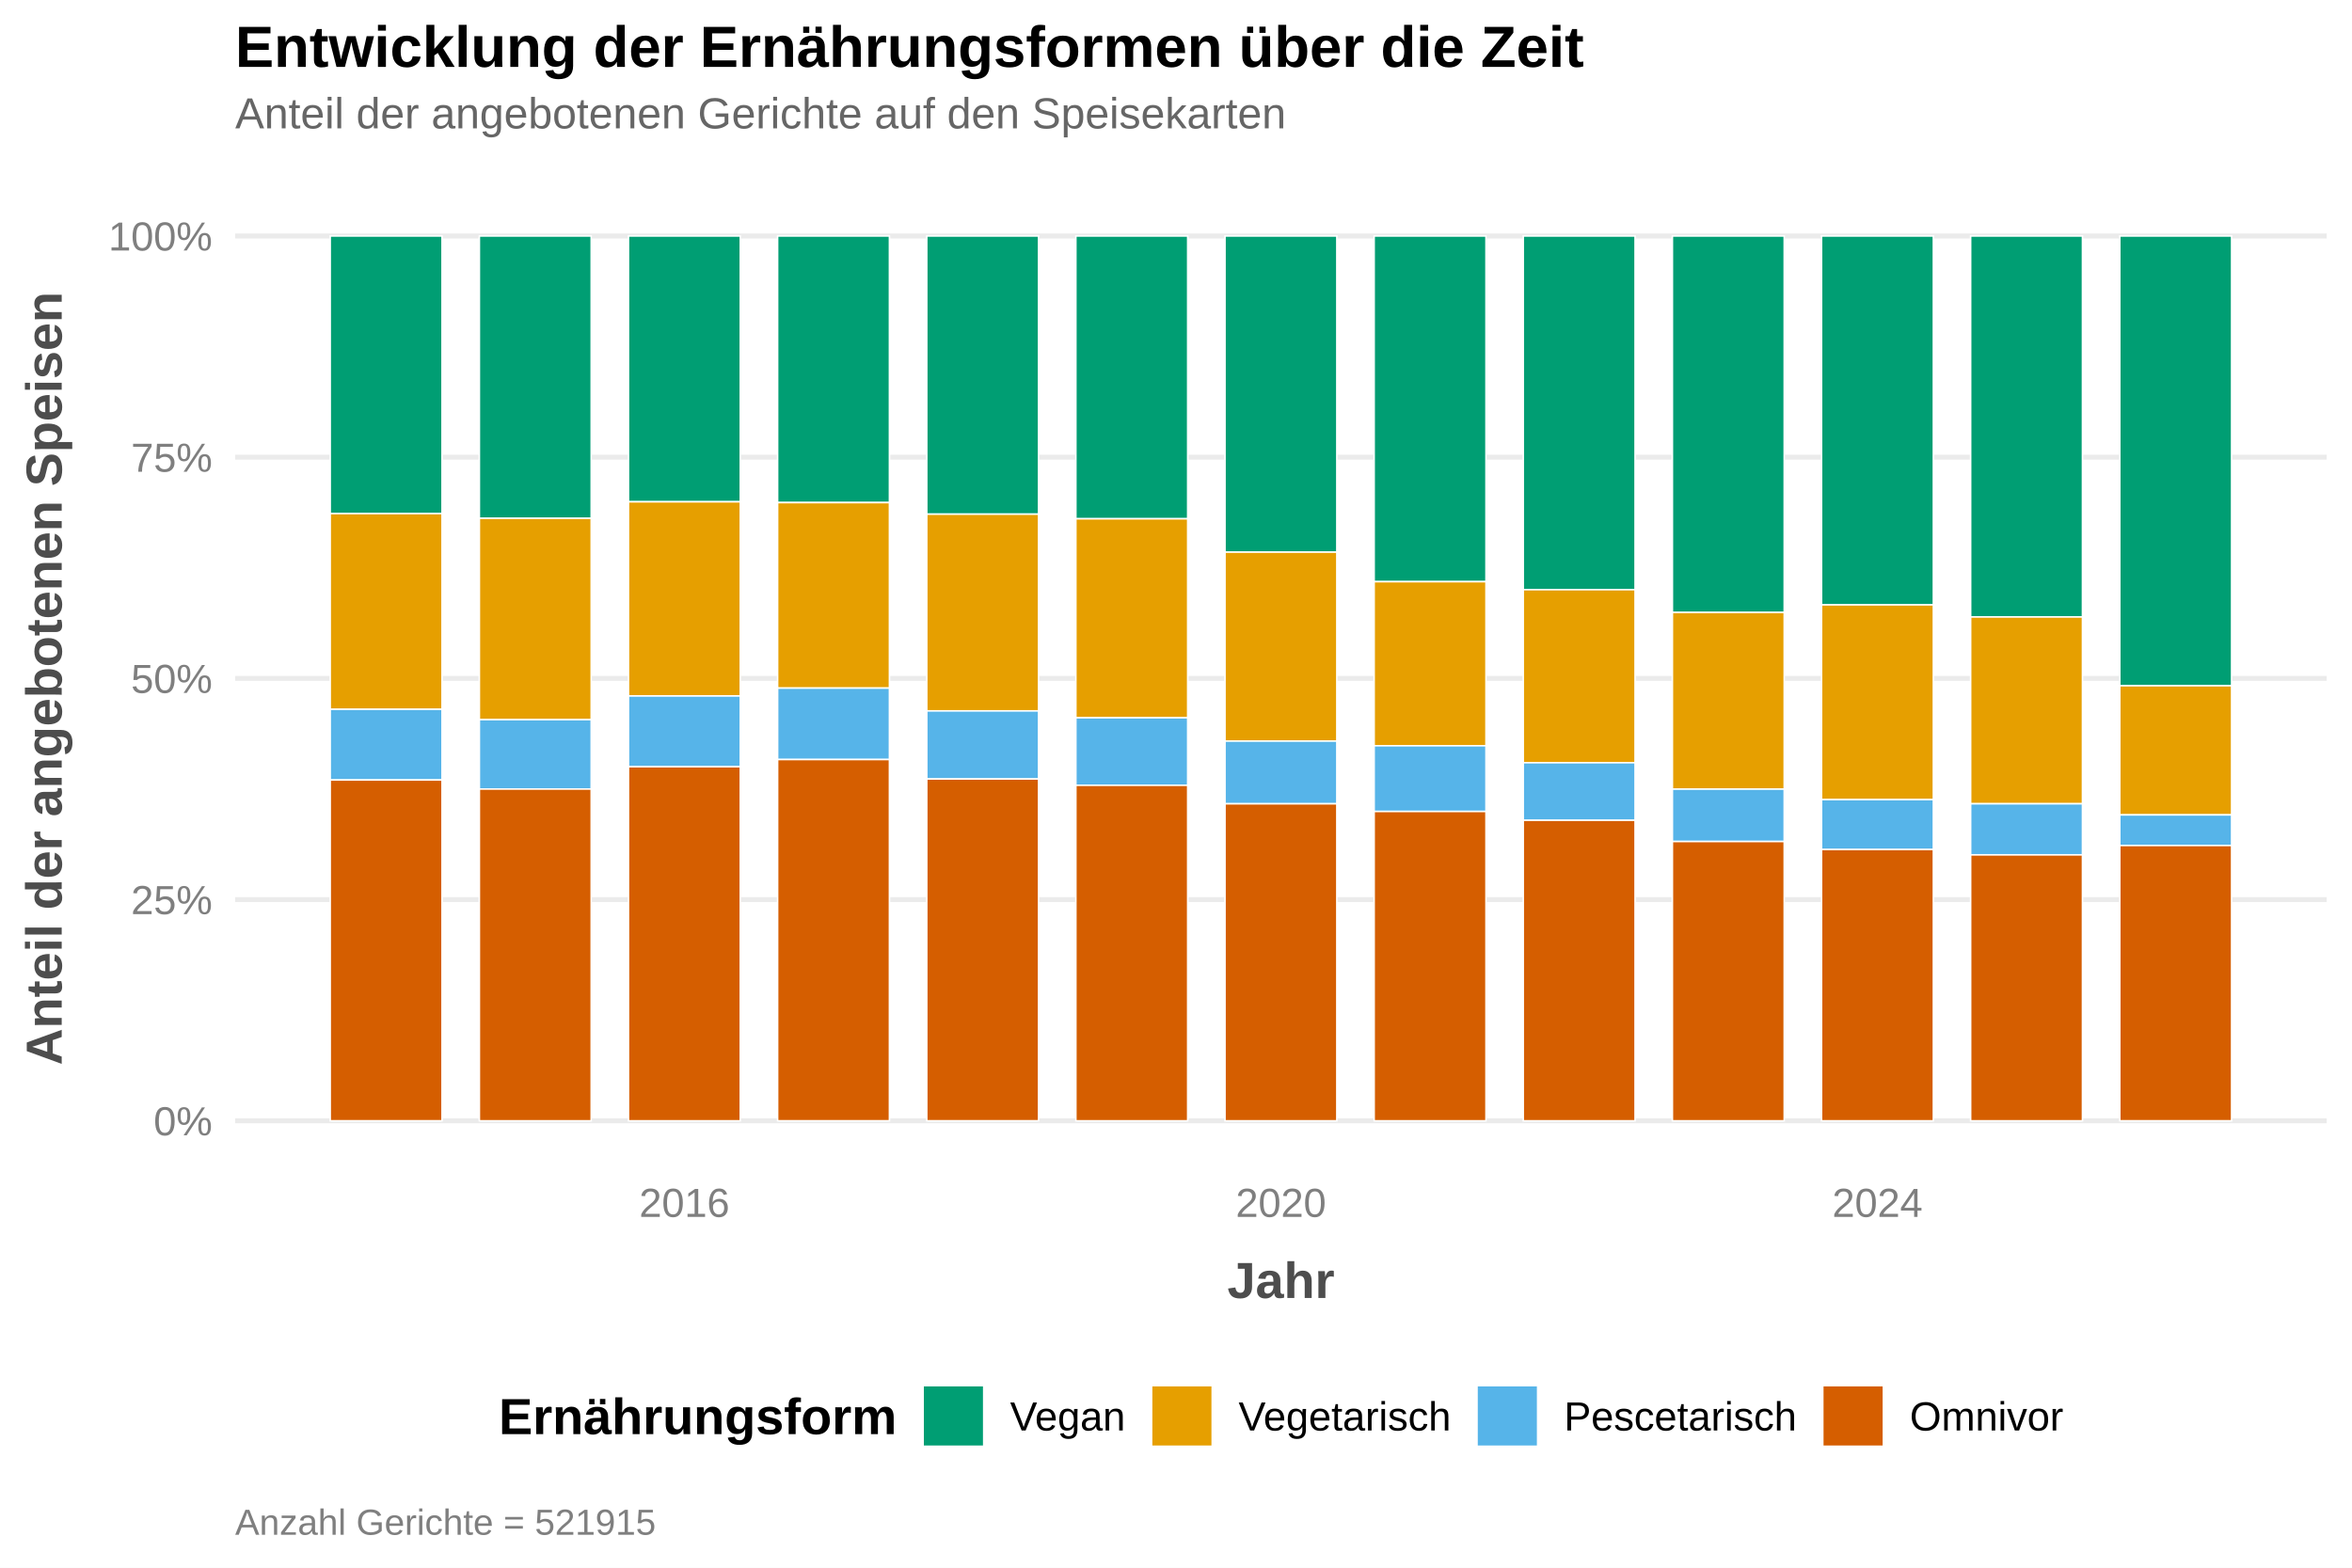
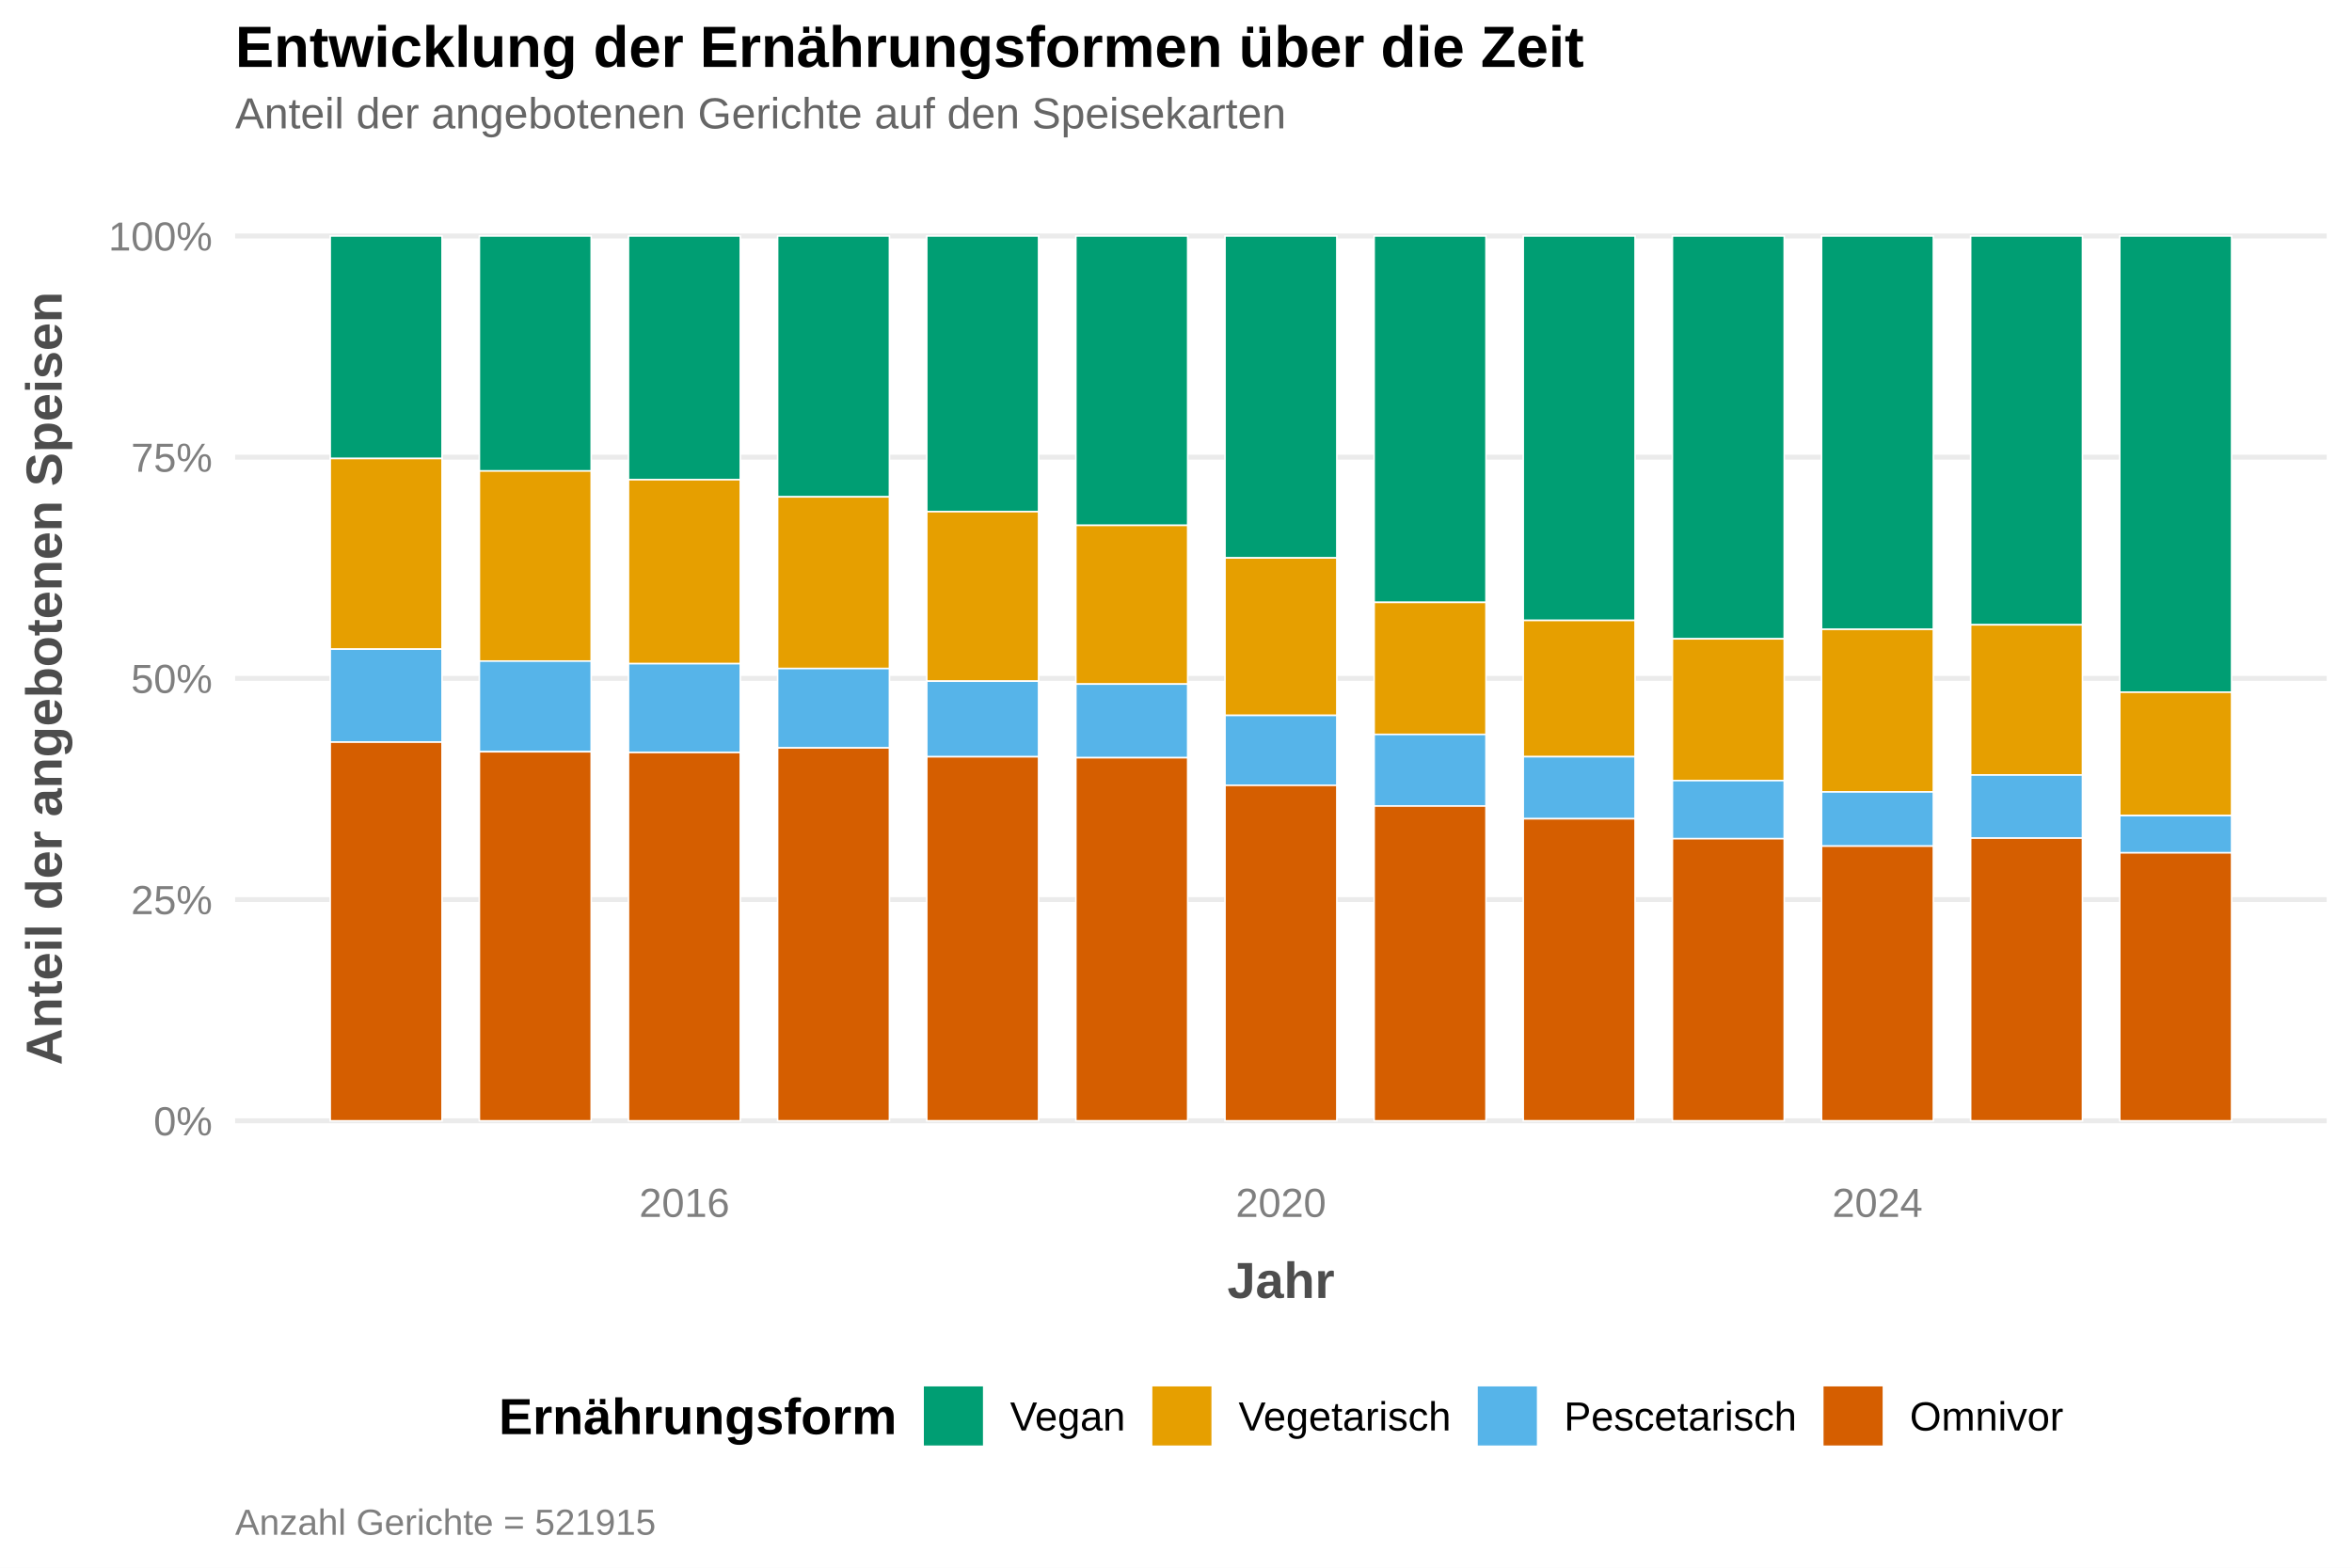
<svg xmlns="http://www.w3.org/2000/svg" width="648.00pt" height="432.00pt" viewBox="0 0 648.00 432.00">
  <g class="svglite">
    <defs>
      <style type="text/css">
    .svglite line, .svglite polyline, .svglite polygon, .svglite path, .svglite rect, .svglite circle {
      fill: none;
      stroke: #000000;
      stroke-linecap: round;
      stroke-linejoin: round;
      stroke-miterlimit: 10.00;
    }
    .svglite text {
      white-space: pre;
    }
    .svglite g.glyphgroup path {
      fill: inherit;
      stroke: none;
    }
  </style>
    </defs>
    <rect width="100%" height="100%" style="stroke: none; fill: #FFFFFF;" />
    <defs>
      <clipPath id="cpMC4wMHw2NDguMDB8MC4wMHw0MzIuMDA=">
        <rect x="0.00" y="0.00" width="648.00" height="432.00" />
      </clipPath>
    </defs>
    <g clip-path="url(#cpMC4wMHw2NDguMDB8MC4wMHw0MzIuMDA=)">
      <rect x="0.00" y="0" width="648.00" height="432.00" style="stroke-width: 1.36; stroke: none; fill: #FFFFFF;" />
    </g>
    <defs>
      <clipPath id="cpNjQuNzl8NjQxLjAzfDUyLjg0fDMyMS4wNQ==">
        <rect x="64.79" y="52.84" width="576.24" height="268.21" />
      </clipPath>
    </defs>
    <g clip-path="url(#cpNjQuNzl8NjQxLjAzfDUyLjg0fDMyMS4wNQ==)">
      <rect x="64.79" y="52.84" width="576.24" height="268.21" style="stroke-width: 1.36; stroke: none; fill: #FFFFFF;" />
      <polyline points="64.79,308.86 641.03,308.86 " style="stroke-width: 1.36; stroke: #EBEBEB; stroke-linecap: butt;" />
      <polyline points="64.79,247.90 641.03,247.90 " style="stroke-width: 1.36; stroke: #EBEBEB; stroke-linecap: butt;" />
      <polyline points="64.79,186.94 641.03,186.94 " style="stroke-width: 1.36; stroke: #EBEBEB; stroke-linecap: butt;" />
      <polyline points="64.79,125.99 641.03,125.99 " style="stroke-width: 1.36; stroke: #EBEBEB; stroke-linecap: butt;" />
      <polyline points="64.79,65.03 641.03,65.03 " style="stroke-width: 1.36; stroke: #EBEBEB; stroke-linecap: butt;" />
-       <rect x="90.98" y="65.03" width="30.81" height="76.50" style="stroke-width: 0.43; stroke: #FFFFFF; stroke-linecap: butt; stroke-linejoin: miter; fill: #009E73;" />
-       <rect x="90.98" y="141.53" width="30.81" height="53.93" style="stroke-width: 0.43; stroke: #FFFFFF; stroke-linecap: butt; stroke-linejoin: miter; fill: #E69F00;" />
-       <rect x="90.98" y="195.47" width="30.81" height="19.47" style="stroke-width: 0.43; stroke: #FFFFFF; stroke-linecap: butt; stroke-linejoin: miter; fill: #56B4E9;" />
-       <rect x="90.98" y="214.94" width="30.81" height="93.91" style="stroke-width: 0.43; stroke: #FFFFFF; stroke-linecap: butt; stroke-linejoin: miter; fill: #D55E00;" />
-       <rect x="132.07" y="65.03" width="30.81" height="77.79" style="stroke-width: 0.43; stroke: #FFFFFF; stroke-linecap: butt; stroke-linejoin: miter; fill: #009E73;" />
-       <rect x="132.07" y="142.82" width="30.81" height="55.49" style="stroke-width: 0.43; stroke: #FFFFFF; stroke-linecap: butt; stroke-linejoin: miter; fill: #E69F00;" />
-       <rect x="132.07" y="198.31" width="30.81" height="19.12" style="stroke-width: 0.43; stroke: #FFFFFF; stroke-linecap: butt; stroke-linejoin: miter; fill: #56B4E9;" />
-       <rect x="132.07" y="217.43" width="30.81" height="91.43" style="stroke-width: 0.43; stroke: #FFFFFF; stroke-linecap: butt; stroke-linejoin: miter; fill: #D55E00;" />
-       <rect x="173.15" y="65.03" width="30.81" height="73.24" style="stroke-width: 0.43; stroke: #FFFFFF; stroke-linecap: butt; stroke-linejoin: miter; fill: #009E73;" />
-       <rect x="173.15" y="138.28" width="30.81" height="53.50" style="stroke-width: 0.43; stroke: #FFFFFF; stroke-linecap: butt; stroke-linejoin: miter; fill: #E69F00;" />
-       <rect x="173.15" y="191.78" width="30.81" height="19.51" style="stroke-width: 0.43; stroke: #FFFFFF; stroke-linecap: butt; stroke-linejoin: miter; fill: #56B4E9;" />
-       <rect x="173.15" y="211.29" width="30.81" height="97.57" style="stroke-width: 0.43; stroke: #FFFFFF; stroke-linecap: butt; stroke-linejoin: miter; fill: #D55E00;" />
-       <rect x="214.24" y="65.03" width="30.81" height="73.46" style="stroke-width: 0.43; stroke: #FFFFFF; stroke-linecap: butt; stroke-linejoin: miter; fill: #009E73;" />
-       <rect x="214.24" y="138.50" width="30.81" height="51.12" style="stroke-width: 0.43; stroke: #FFFFFF; stroke-linecap: butt; stroke-linejoin: miter; fill: #E69F00;" />
-       <rect x="214.24" y="189.62" width="30.81" height="19.69" style="stroke-width: 0.43; stroke: #FFFFFF; stroke-linecap: butt; stroke-linejoin: miter; fill: #56B4E9;" />
-       <rect x="214.24" y="209.30" width="30.81" height="99.55" style="stroke-width: 0.43; stroke: #FFFFFF; stroke-linecap: butt; stroke-linejoin: miter; fill: #D55E00;" />
-       <rect x="255.33" y="65.03" width="30.81" height="76.65" style="stroke-width: 0.43; stroke: #FFFFFF; stroke-linecap: butt; stroke-linejoin: miter; fill: #009E73;" />
-       <rect x="255.33" y="141.69" width="30.81" height="54.21" style="stroke-width: 0.43; stroke: #FFFFFF; stroke-linecap: butt; stroke-linejoin: miter; fill: #E69F00;" />
-       <rect x="255.33" y="195.90" width="30.81" height="18.76" style="stroke-width: 0.43; stroke: #FFFFFF; stroke-linecap: butt; stroke-linejoin: miter; fill: #56B4E9;" />
-       <rect x="255.33" y="214.66" width="30.81" height="94.19" style="stroke-width: 0.43; stroke: #FFFFFF; stroke-linecap: butt; stroke-linejoin: miter; fill: #D55E00;" />
-       <rect x="296.41" y="65.03" width="30.81" height="77.93" style="stroke-width: 0.43; stroke: #FFFFFF; stroke-linecap: butt; stroke-linejoin: miter; fill: #009E73;" />
-       <rect x="296.41" y="142.96" width="30.81" height="54.83" style="stroke-width: 0.43; stroke: #FFFFFF; stroke-linecap: butt; stroke-linejoin: miter; fill: #E69F00;" />
-       <rect x="296.41" y="197.79" width="30.81" height="18.61" style="stroke-width: 0.43; stroke: #FFFFFF; stroke-linecap: butt; stroke-linejoin: miter; fill: #56B4E9;" />
-       <rect x="296.41" y="216.40" width="30.81" height="92.46" style="stroke-width: 0.43; stroke: #FFFFFF; stroke-linecap: butt; stroke-linejoin: miter; fill: #D55E00;" />
-       <rect x="337.50" y="65.03" width="30.81" height="87.12" style="stroke-width: 0.43; stroke: #FFFFFF; stroke-linecap: butt; stroke-linejoin: miter; fill: #009E73;" />
-       <rect x="337.50" y="152.15" width="30.81" height="52.07" style="stroke-width: 0.43; stroke: #FFFFFF; stroke-linecap: butt; stroke-linejoin: miter; fill: #E69F00;" />
-       <rect x="337.50" y="204.22" width="30.81" height="17.28" style="stroke-width: 0.43; stroke: #FFFFFF; stroke-linecap: butt; stroke-linejoin: miter; fill: #56B4E9;" />
-       <rect x="337.50" y="221.50" width="30.81" height="87.36" style="stroke-width: 0.43; stroke: #FFFFFF; stroke-linecap: butt; stroke-linejoin: miter; fill: #D55E00;" />
-       <rect x="378.59" y="65.03" width="30.81" height="95.26" style="stroke-width: 0.43; stroke: #FFFFFF; stroke-linecap: butt; stroke-linejoin: miter; fill: #009E73;" />
-       <rect x="378.59" y="160.29" width="30.81" height="45.21" style="stroke-width: 0.43; stroke: #FFFFFF; stroke-linecap: butt; stroke-linejoin: miter; fill: #E69F00;" />
-       <rect x="378.59" y="205.50" width="30.81" height="18.11" style="stroke-width: 0.43; stroke: #FFFFFF; stroke-linecap: butt; stroke-linejoin: miter; fill: #56B4E9;" />
-       <rect x="378.59" y="223.61" width="30.81" height="85.25" style="stroke-width: 0.43; stroke: #FFFFFF; stroke-linecap: butt; stroke-linejoin: miter; fill: #D55E00;" />
-       <rect x="419.67" y="65.03" width="30.81" height="97.47" style="stroke-width: 0.43; stroke: #FFFFFF; stroke-linecap: butt; stroke-linejoin: miter; fill: #009E73;" />
-       <rect x="419.67" y="162.50" width="30.81" height="47.68" style="stroke-width: 0.43; stroke: #FFFFFF; stroke-linecap: butt; stroke-linejoin: miter; fill: #E69F00;" />
-       <rect x="419.67" y="210.18" width="30.81" height="15.86" style="stroke-width: 0.43; stroke: #FFFFFF; stroke-linecap: butt; stroke-linejoin: miter; fill: #56B4E9;" />
-       <rect x="419.67" y="226.04" width="30.81" height="82.82" style="stroke-width: 0.43; stroke: #FFFFFF; stroke-linecap: butt; stroke-linejoin: miter; fill: #D55E00;" />
-       <rect x="460.76" y="65.03" width="30.81" height="103.74" style="stroke-width: 0.43; stroke: #FFFFFF; stroke-linecap: butt; stroke-linejoin: miter; fill: #009E73;" />
-       <rect x="460.76" y="168.77" width="30.81" height="48.69" style="stroke-width: 0.43; stroke: #FFFFFF; stroke-linecap: butt; stroke-linejoin: miter; fill: #E69F00;" />
-       <rect x="460.76" y="217.46" width="30.81" height="14.43" style="stroke-width: 0.43; stroke: #FFFFFF; stroke-linecap: butt; stroke-linejoin: miter; fill: #56B4E9;" />
-       <rect x="460.76" y="231.89" width="30.81" height="76.97" style="stroke-width: 0.43; stroke: #FFFFFF; stroke-linecap: butt; stroke-linejoin: miter; fill: #D55E00;" />
-       <rect x="501.85" y="65.03" width="30.81" height="101.65" style="stroke-width: 0.43; stroke: #FFFFFF; stroke-linecap: butt; stroke-linejoin: miter; fill: #009E73;" />
-       <rect x="501.85" y="166.68" width="30.81" height="53.66" style="stroke-width: 0.43; stroke: #FFFFFF; stroke-linecap: butt; stroke-linejoin: miter; fill: #E69F00;" />
-       <rect x="501.85" y="220.34" width="30.81" height="13.76" style="stroke-width: 0.43; stroke: #FFFFFF; stroke-linecap: butt; stroke-linejoin: miter; fill: #56B4E9;" />
-       <rect x="501.85" y="234.10" width="30.81" height="74.76" style="stroke-width: 0.43; stroke: #FFFFFF; stroke-linecap: butt; stroke-linejoin: miter; fill: #D55E00;" />
-       <rect x="542.93" y="65.03" width="30.81" height="104.98" style="stroke-width: 0.43; stroke: #FFFFFF; stroke-linecap: butt; stroke-linejoin: miter; fill: #009E73;" />
-       <rect x="542.93" y="170.01" width="30.81" height="51.49" style="stroke-width: 0.43; stroke: #FFFFFF; stroke-linecap: butt; stroke-linejoin: miter; fill: #E69F00;" />
-       <rect x="542.93" y="221.49" width="30.81" height="14.07" style="stroke-width: 0.43; stroke: #FFFFFF; stroke-linecap: butt; stroke-linejoin: miter; fill: #56B4E9;" />
-       <rect x="542.93" y="235.57" width="30.81" height="73.29" style="stroke-width: 0.43; stroke: #FFFFFF; stroke-linecap: butt; stroke-linejoin: miter; fill: #D55E00;" />
-       <rect x="584.02" y="65.03" width="30.81" height="123.94" style="stroke-width: 0.43; stroke: #FFFFFF; stroke-linecap: butt; stroke-linejoin: miter; fill: #009E73;" />
-       <rect x="584.02" y="188.97" width="30.81" height="35.59" style="stroke-width: 0.43; stroke: #FFFFFF; stroke-linecap: butt; stroke-linejoin: miter; fill: #E69F00;" />
-       <rect x="584.02" y="224.56" width="30.81" height="8.43" style="stroke-width: 0.43; stroke: #FFFFFF; stroke-linecap: butt; stroke-linejoin: miter; fill: #56B4E9;" />
-       <rect x="584.02" y="232.99" width="30.81" height="75.86" style="stroke-width: 0.43; stroke: #FFFFFF; stroke-linecap: butt; stroke-linejoin: miter; fill: #D55E00;" />
+       <rect x="90.98" y="65.03" width="30.81" height="61.32" style="stroke-width: 0.43; stroke: #FFFFFF; stroke-linecap: butt; stroke-linejoin: miter; fill: #009E73;" />
+       <rect x="90.98" y="126.35" width="30.81" height="52.53" style="stroke-width: 0.43; stroke: #FFFFFF; stroke-linecap: butt; stroke-linejoin: miter; fill: #E69F00;" />
+       <rect x="90.98" y="178.88" width="30.81" height="25.62" style="stroke-width: 0.43; stroke: #FFFFFF; stroke-linecap: butt; stroke-linejoin: miter; fill: #56B4E9;" />
+       <rect x="90.98" y="204.51" width="30.81" height="104.35" style="stroke-width: 0.43; stroke: #FFFFFF; stroke-linecap: butt; stroke-linejoin: miter; fill: #D55E00;" />
+       <rect x="132.07" y="65.03" width="30.81" height="64.75" style="stroke-width: 0.43; stroke: #FFFFFF; stroke-linecap: butt; stroke-linejoin: miter; fill: #009E73;" />
+       <rect x="132.07" y="129.78" width="30.81" height="52.39" style="stroke-width: 0.43; stroke: #FFFFFF; stroke-linecap: butt; stroke-linejoin: miter; fill: #E69F00;" />
+       <rect x="132.07" y="182.17" width="30.81" height="24.99" style="stroke-width: 0.43; stroke: #FFFFFF; stroke-linecap: butt; stroke-linejoin: miter; fill: #56B4E9;" />
+       <rect x="132.07" y="207.16" width="30.81" height="101.70" style="stroke-width: 0.43; stroke: #FFFFFF; stroke-linecap: butt; stroke-linejoin: miter; fill: #D55E00;" />
+       <rect x="173.15" y="65.03" width="30.81" height="67.15" style="stroke-width: 0.43; stroke: #FFFFFF; stroke-linecap: butt; stroke-linejoin: miter; fill: #009E73;" />
+       <rect x="173.15" y="132.19" width="30.81" height="50.70" style="stroke-width: 0.43; stroke: #FFFFFF; stroke-linecap: butt; stroke-linejoin: miter; fill: #E69F00;" />
+       <rect x="173.15" y="182.89" width="30.81" height="24.47" style="stroke-width: 0.43; stroke: #FFFFFF; stroke-linecap: butt; stroke-linejoin: miter; fill: #56B4E9;" />
+       <rect x="173.15" y="207.36" width="30.81" height="101.50" style="stroke-width: 0.43; stroke: #FFFFFF; stroke-linecap: butt; stroke-linejoin: miter; fill: #D55E00;" />
+       <rect x="214.24" y="65.03" width="30.81" height="71.89" style="stroke-width: 0.43; stroke: #FFFFFF; stroke-linecap: butt; stroke-linejoin: miter; fill: #009E73;" />
+       <rect x="214.24" y="136.92" width="30.81" height="47.30" style="stroke-width: 0.43; stroke: #FFFFFF; stroke-linecap: butt; stroke-linejoin: miter; fill: #E69F00;" />
+       <rect x="214.24" y="184.22" width="30.81" height="21.87" style="stroke-width: 0.43; stroke: #FFFFFF; stroke-linecap: butt; stroke-linejoin: miter; fill: #56B4E9;" />
+       <rect x="214.24" y="206.09" width="30.81" height="102.76" style="stroke-width: 0.43; stroke: #FFFFFF; stroke-linecap: butt; stroke-linejoin: miter; fill: #D55E00;" />
+       <rect x="255.33" y="65.03" width="30.81" height="75.96" style="stroke-width: 0.43; stroke: #FFFFFF; stroke-linecap: butt; stroke-linejoin: miter; fill: #009E73;" />
+       <rect x="255.33" y="140.99" width="30.81" height="46.72" style="stroke-width: 0.43; stroke: #FFFFFF; stroke-linecap: butt; stroke-linejoin: miter; fill: #E69F00;" />
+       <rect x="255.33" y="187.71" width="30.81" height="20.83" style="stroke-width: 0.43; stroke: #FFFFFF; stroke-linecap: butt; stroke-linejoin: miter; fill: #56B4E9;" />
+       <rect x="255.33" y="208.54" width="30.81" height="100.31" style="stroke-width: 0.43; stroke: #FFFFFF; stroke-linecap: butt; stroke-linejoin: miter; fill: #D55E00;" />
+       <rect x="296.41" y="65.03" width="30.81" height="79.74" style="stroke-width: 0.43; stroke: #FFFFFF; stroke-linecap: butt; stroke-linejoin: miter; fill: #009E73;" />
+       <rect x="296.41" y="144.77" width="30.81" height="43.74" style="stroke-width: 0.43; stroke: #FFFFFF; stroke-linecap: butt; stroke-linejoin: miter; fill: #E69F00;" />
+       <rect x="296.41" y="188.51" width="30.81" height="20.29" style="stroke-width: 0.43; stroke: #FFFFFF; stroke-linecap: butt; stroke-linejoin: miter; fill: #56B4E9;" />
+       <rect x="296.41" y="208.80" width="30.81" height="100.05" style="stroke-width: 0.43; stroke: #FFFFFF; stroke-linecap: butt; stroke-linejoin: miter; fill: #D55E00;" />
+       <rect x="337.50" y="65.03" width="30.81" height="88.71" style="stroke-width: 0.43; stroke: #FFFFFF; stroke-linecap: butt; stroke-linejoin: miter; fill: #009E73;" />
+       <rect x="337.50" y="153.74" width="30.81" height="43.40" style="stroke-width: 0.43; stroke: #FFFFFF; stroke-linecap: butt; stroke-linejoin: miter; fill: #E69F00;" />
+       <rect x="337.50" y="197.14" width="30.81" height="19.27" style="stroke-width: 0.43; stroke: #FFFFFF; stroke-linecap: butt; stroke-linejoin: miter; fill: #56B4E9;" />
+       <rect x="337.50" y="216.41" width="30.81" height="92.45" style="stroke-width: 0.43; stroke: #FFFFFF; stroke-linecap: butt; stroke-linejoin: miter; fill: #D55E00;" />
+       <rect x="378.59" y="65.03" width="30.81" height="100.96" style="stroke-width: 0.43; stroke: #FFFFFF; stroke-linecap: butt; stroke-linejoin: miter; fill: #009E73;" />
+       <rect x="378.59" y="166.00" width="30.81" height="36.38" style="stroke-width: 0.43; stroke: #FFFFFF; stroke-linecap: butt; stroke-linejoin: miter; fill: #E69F00;" />
+       <rect x="378.59" y="202.38" width="30.81" height="19.74" style="stroke-width: 0.43; stroke: #FFFFFF; stroke-linecap: butt; stroke-linejoin: miter; fill: #56B4E9;" />
+       <rect x="378.59" y="222.12" width="30.81" height="86.74" style="stroke-width: 0.43; stroke: #FFFFFF; stroke-linecap: butt; stroke-linejoin: miter; fill: #D55E00;" />
+       <rect x="419.67" y="65.03" width="30.81" height="105.93" style="stroke-width: 0.43; stroke: #FFFFFF; stroke-linecap: butt; stroke-linejoin: miter; fill: #009E73;" />
+       <rect x="419.67" y="170.97" width="30.81" height="37.56" style="stroke-width: 0.43; stroke: #FFFFFF; stroke-linecap: butt; stroke-linejoin: miter; fill: #E69F00;" />
+       <rect x="419.67" y="208.52" width="30.81" height="17.10" style="stroke-width: 0.43; stroke: #FFFFFF; stroke-linecap: butt; stroke-linejoin: miter; fill: #56B4E9;" />
+       <rect x="419.67" y="225.62" width="30.81" height="83.23" style="stroke-width: 0.43; stroke: #FFFFFF; stroke-linecap: butt; stroke-linejoin: miter; fill: #D55E00;" />
+       <rect x="460.76" y="65.03" width="30.81" height="111.01" style="stroke-width: 0.43; stroke: #FFFFFF; stroke-linecap: butt; stroke-linejoin: miter; fill: #009E73;" />
+       <rect x="460.76" y="176.05" width="30.81" height="39.05" style="stroke-width: 0.43; stroke: #FFFFFF; stroke-linecap: butt; stroke-linejoin: miter; fill: #E69F00;" />
+       <rect x="460.76" y="215.10" width="30.81" height="16.03" style="stroke-width: 0.43; stroke: #FFFFFF; stroke-linecap: butt; stroke-linejoin: miter; fill: #56B4E9;" />
+       <rect x="460.76" y="231.12" width="30.81" height="77.73" style="stroke-width: 0.43; stroke: #FFFFFF; stroke-linecap: butt; stroke-linejoin: miter; fill: #D55E00;" />
+       <rect x="501.85" y="65.03" width="30.81" height="108.39" style="stroke-width: 0.43; stroke: #FFFFFF; stroke-linecap: butt; stroke-linejoin: miter; fill: #009E73;" />
+       <rect x="501.85" y="173.42" width="30.81" height="44.81" style="stroke-width: 0.43; stroke: #FFFFFF; stroke-linecap: butt; stroke-linejoin: miter; fill: #E69F00;" />
+       <rect x="501.85" y="218.23" width="30.81" height="14.94" style="stroke-width: 0.43; stroke: #FFFFFF; stroke-linecap: butt; stroke-linejoin: miter; fill: #56B4E9;" />
+       <rect x="501.85" y="233.16" width="30.81" height="75.69" style="stroke-width: 0.43; stroke: #FFFFFF; stroke-linecap: butt; stroke-linejoin: miter; fill: #D55E00;" />
+       <rect x="542.93" y="65.03" width="30.81" height="107.15" style="stroke-width: 0.43; stroke: #FFFFFF; stroke-linecap: butt; stroke-linejoin: miter; fill: #009E73;" />
+       <rect x="542.93" y="172.18" width="30.81" height="41.39" style="stroke-width: 0.43; stroke: #FFFFFF; stroke-linecap: butt; stroke-linejoin: miter; fill: #E69F00;" />
+       <rect x="542.93" y="213.57" width="30.81" height="17.39" style="stroke-width: 0.43; stroke: #FFFFFF; stroke-linecap: butt; stroke-linejoin: miter; fill: #56B4E9;" />
+       <rect x="542.93" y="230.96" width="30.81" height="77.90" style="stroke-width: 0.43; stroke: #FFFFFF; stroke-linecap: butt; stroke-linejoin: miter; fill: #D55E00;" />
+       <rect x="584.02" y="65.03" width="30.81" height="125.72" style="stroke-width: 0.43; stroke: #FFFFFF; stroke-linecap: butt; stroke-linejoin: miter; fill: #009E73;" />
+       <rect x="584.02" y="190.75" width="30.81" height="33.99" style="stroke-width: 0.43; stroke: #FFFFFF; stroke-linecap: butt; stroke-linejoin: miter; fill: #E69F00;" />
+       <rect x="584.02" y="224.75" width="30.81" height="10.26" style="stroke-width: 0.43; stroke: #FFFFFF; stroke-linecap: butt; stroke-linejoin: miter; fill: #56B4E9;" />
+       <rect x="584.02" y="235.01" width="30.81" height="73.85" style="stroke-width: 0.43; stroke: #FFFFFF; stroke-linecap: butt; stroke-linejoin: miter; fill: #D55E00;" />
    </g>
    <g clip-path="url(#cpMC4wMHw2NDguMDB8MC4wMHw0MzIuMDA=)">
      <text x="58.51" y="312.86" text-anchor="end" style="font-size: 11.20px;fill: #7F7F7F; font-family: &quot;Arial&quot;;" textLength="16.17px" lengthAdjust="spacingAndGlyphs">0%</text>
      <text x="58.51" y="251.91" text-anchor="end" style="font-size: 11.20px;fill: #7F7F7F; font-family: &quot;Arial&quot;;" textLength="22.39px" lengthAdjust="spacingAndGlyphs">25%</text>
      <text x="58.51" y="190.95" text-anchor="end" style="font-size: 11.20px;fill: #7F7F7F; font-family: &quot;Arial&quot;;" textLength="22.39px" lengthAdjust="spacingAndGlyphs">50%</text>
      <text x="58.51" y="129.99" text-anchor="end" style="font-size: 11.20px;fill: #7F7F7F; font-family: &quot;Arial&quot;;" textLength="22.39px" lengthAdjust="spacingAndGlyphs">75%</text>
      <text x="58.51" y="69.04" text-anchor="end" style="font-size: 11.20px;fill: #7F7F7F; font-family: &quot;Arial&quot;;" textLength="28.61px" lengthAdjust="spacingAndGlyphs">100%</text>
      <text x="188.56" y="335.34" text-anchor="middle" style="font-size: 11.20px;fill: #7F7F7F; font-family: &quot;Arial&quot;;" textLength="24.88px" lengthAdjust="spacingAndGlyphs">2016</text>
      <text x="352.91" y="335.34" text-anchor="middle" style="font-size: 11.20px;fill: #7F7F7F; font-family: &quot;Arial&quot;;" textLength="24.88px" lengthAdjust="spacingAndGlyphs">2020</text>
      <text x="517.25" y="335.34" text-anchor="middle" style="font-size: 11.20px;fill: #7F7F7F; font-family: &quot;Arial&quot;;" textLength="24.88px" lengthAdjust="spacingAndGlyphs">2024</text>
      <text x="352.91" y="357.68" text-anchor="middle" style="font-size: 14.00px; font-weight: bold;fill: #4D4D4D; font-family: &quot;Arial&quot;;" textLength="29.56px" lengthAdjust="spacingAndGlyphs">Jahr</text>
      <text transform="translate(17.00,186.94) rotate(-90)" text-anchor="middle" style="font-size: 14.00px; font-weight: bold;fill: #4D4D4D; font-family: &quot;Arial&quot;;" textLength="213.06px" lengthAdjust="spacingAndGlyphs">Anteil der angebotenen Speisen</text>
      <text x="137.41" y="395.19" style="font-size: 14.00px; font-weight: bold; font-family: &quot;Arial&quot;;" textLength="109.66px" lengthAdjust="spacingAndGlyphs">Ernährungsform</text>
      <rect x="254.32" y="381.83" width="16.71" height="16.71" style="stroke-width: 0.43; stroke: #FFFFFF; stroke-linecap: butt; stroke-linejoin: miter; fill: #009E73;" />
      <rect x="317.27" y="381.83" width="16.71" height="16.71" style="stroke-width: 0.43; stroke: #FFFFFF; stroke-linecap: butt; stroke-linejoin: miter; fill: #E69F00;" />
      <rect x="406.93" y="381.83" width="16.71" height="16.71" style="stroke-width: 0.43; stroke: #FFFFFF; stroke-linecap: butt; stroke-linejoin: miter; fill: #56B4E9;" />
      <rect x="502.19" y="381.83" width="16.71" height="16.71" style="stroke-width: 0.43; stroke: #FFFFFF; stroke-linecap: butt; stroke-linejoin: miter; fill: #D55E00;" />
      <text x="278.29" y="394.19" style="font-size: 11.20px; font-family: &quot;Arial&quot;;" textLength="31.72px" lengthAdjust="spacingAndGlyphs">Vegan</text>
      <text x="341.24" y="394.19" style="font-size: 11.20px; font-family: &quot;Arial&quot;;" textLength="58.44px" lengthAdjust="spacingAndGlyphs">Vegetarisch</text>
      <text x="430.90" y="394.19" style="font-size: 11.20px; font-family: &quot;Arial&quot;;" textLength="64.03px" lengthAdjust="spacingAndGlyphs">Pescetarisch</text>
      <text x="526.16" y="394.19" style="font-size: 11.20px; font-family: &quot;Arial&quot;;" textLength="42.25px" lengthAdjust="spacingAndGlyphs">Omnivor</text>
      <text x="64.79" y="35.38" style="font-size: 12.00px;fill: #666666; font-family: &quot;Arial&quot;;" textLength="289.44px" lengthAdjust="spacingAndGlyphs">Anteil der angebotenen Gerichte auf den Speisekarten</text>
      <text x="64.79" y="18.43" style="font-size: 16.00px; font-weight: bold; font-family: &quot;Arial&quot;;" textLength="371.92px" lengthAdjust="spacingAndGlyphs">Entwicklung der Ernährungsformen über die Zeit</text>
      <text x="64.79" y="422.92" style="font-size: 10.00px;fill: #7F7F7F; font-family: &quot;Arial&quot;;" textLength="115.94px" lengthAdjust="spacingAndGlyphs">Anzahl Gerichte = 521915</text>
    </g>
  </g>
</svg>
